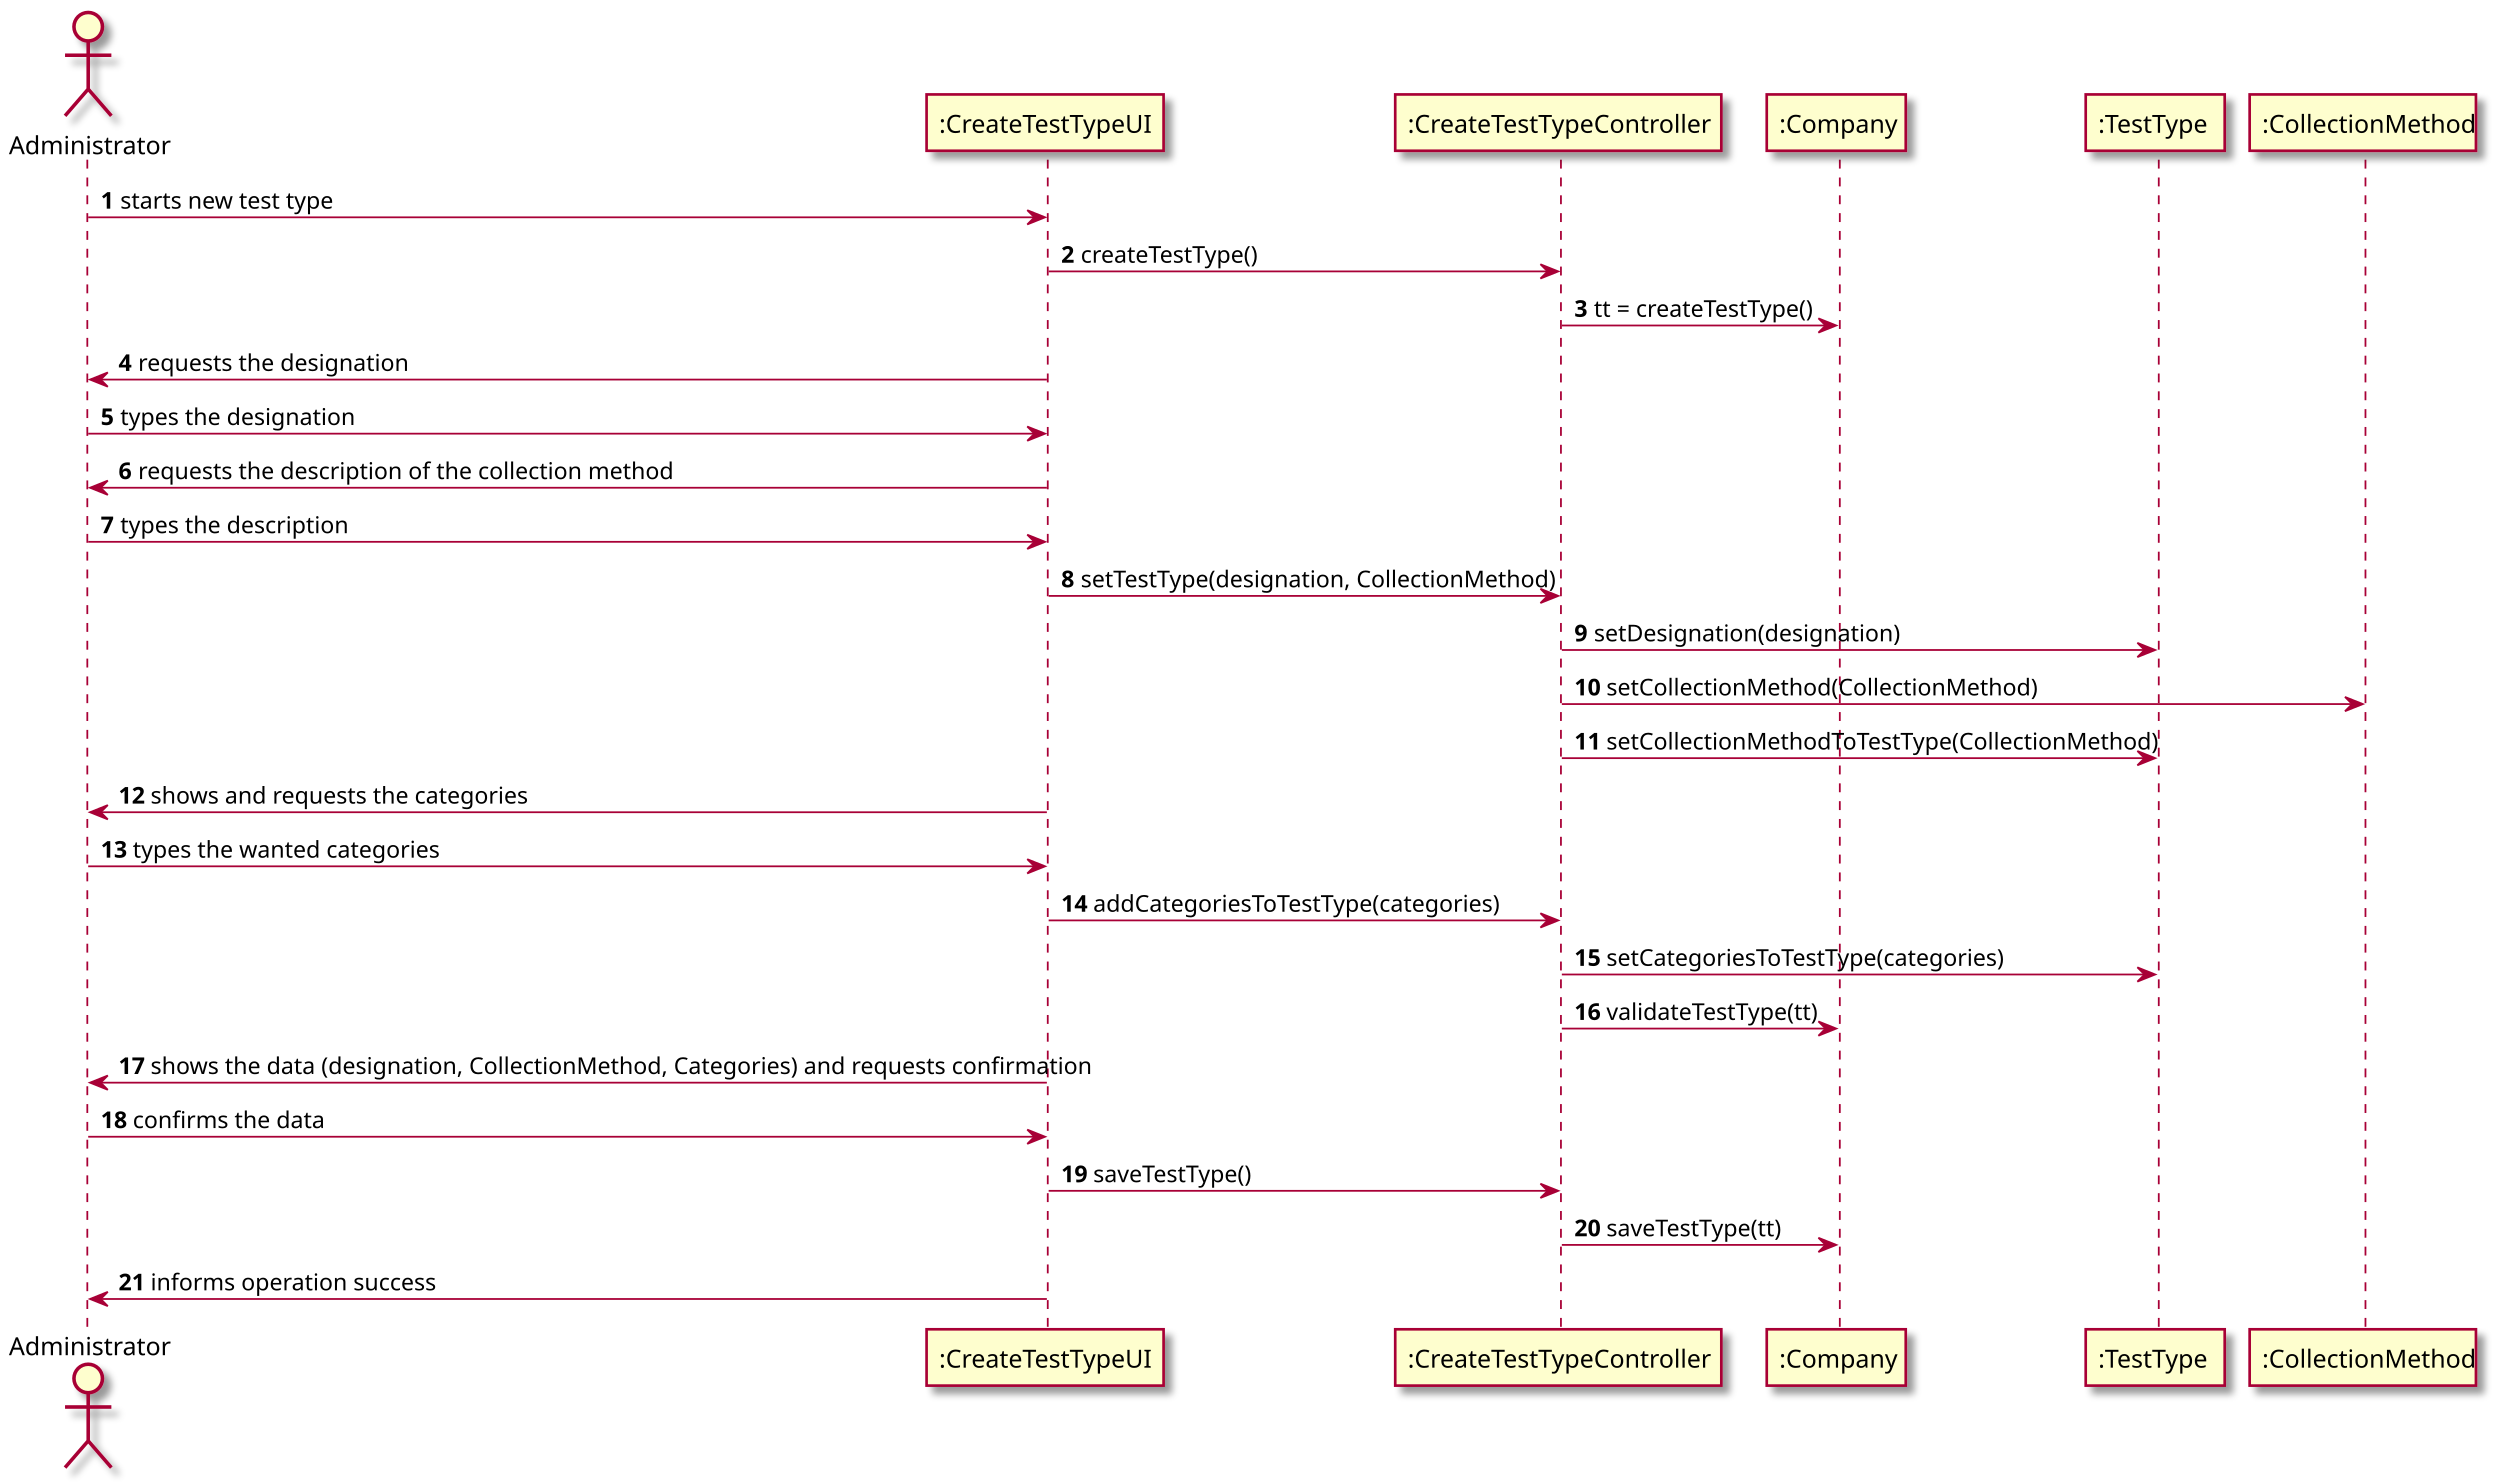
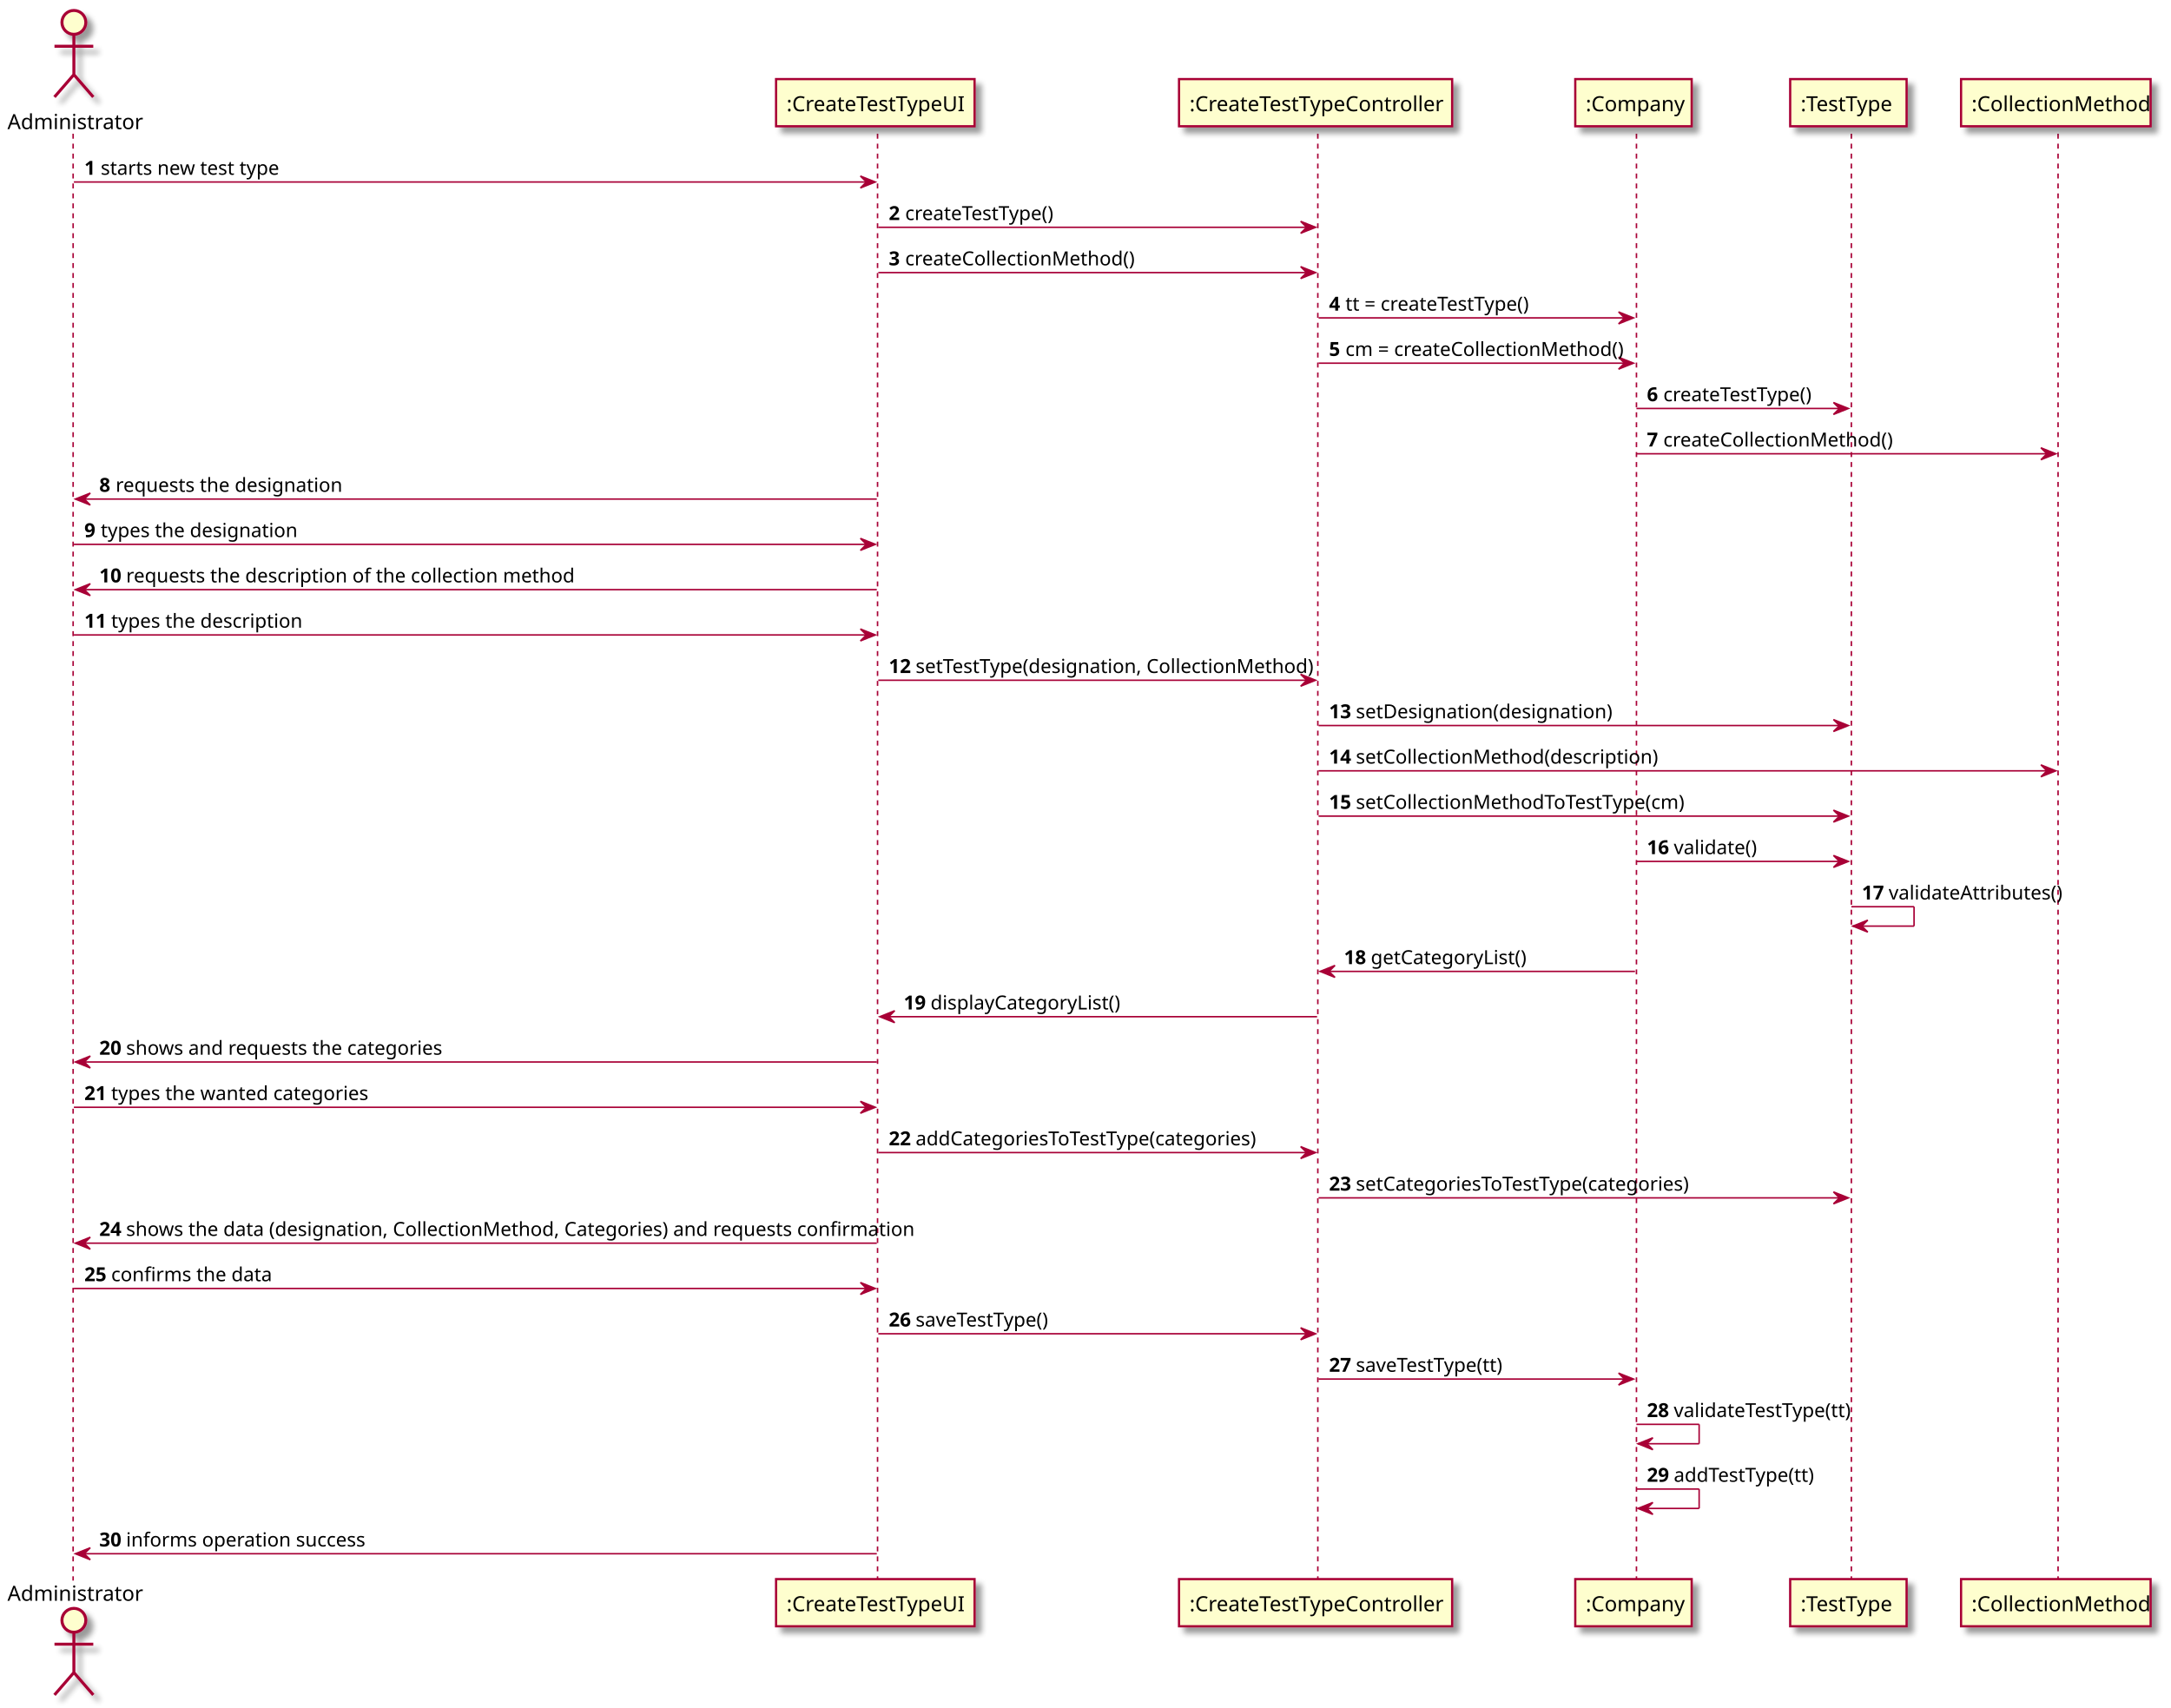
- <svg xmlns="http://www.w3.org/2000/svg" contentScriptType="application/ecmascript" contentStyleType="text/css" height="832px" preserveAspectRatio="none" style="width:1403px;height:832px;" version="1.1" viewBox="0 0 1403 832" width="1403px" zoomAndPan="magnify">
+ <svg xmlns="http://www.w3.org/2000/svg" contentScriptType="application/ecmascript" contentStyleType="text/css" height="1716px" preserveAspectRatio="none" style="width:2182px;height:1716px;" version="1.1" viewBox="0 0 2182 1716" width="2182.5px" zoomAndPan="magnify">
  <defs>
-     <filter height="300%" id="f12metnaqk6lut" width="300%" x="-1" y="-1">
-       <feGaussianBlur result="blurOut" stdDeviation="2.0" />
+     <filter height="300%" id="f9p7a9furo4tj" width="300%" x="-1" y="-1">
+       <feGaussianBlur result="blurOut" stdDeviation="3.0" />
      <feColorMatrix in="blurOut" result="blurOut2" type="matrix" values="0 0 0 0 0 0 0 0 0 0 0 0 0 0 0 0 0 0 .4 0" />
-       <feOffset dx="4.0" dy="4.0" in="blurOut2" result="blurOut3" />
+       <feOffset dx="6.0" dy="6.0" in="blurOut2" result="blurOut3" />
      <feBlend in="SourceGraphic" in2="blurOut3" mode="normal" />
    </filter>
  </defs>
  <g>
-     <line style="stroke:#A80036;stroke-width:1.0;stroke-dasharray:5.0,5.0;" x1="49" x2="49" y1="89.609" y2="746.992" />
-     <line style="stroke:#A80036;stroke-width:1.0;stroke-dasharray:5.0,5.0;" x1="588" x2="588" y1="89.609" y2="746.992" />
-     <line style="stroke:#A80036;stroke-width:1.0;stroke-dasharray:5.0,5.0;" x1="876" x2="876" y1="89.609" y2="746.992" />
-     <line style="stroke:#A80036;stroke-width:1.0;stroke-dasharray:5.0,5.0;" x1="1032.5" x2="1032.5" y1="89.609" y2="746.992" />
-     <line style="stroke:#A80036;stroke-width:1.0;stroke-dasharray:5.0,5.0;" x1="1211.5" x2="1211.5" y1="89.609" y2="746.992" />
-     <line style="stroke:#A80036;stroke-width:1.0;stroke-dasharray:5.0,5.0;" x1="1327.5" x2="1327.5" y1="89.609" y2="746.992" />
-     <text fill="#000000" font-family="sans-serif" font-size="14" lengthAdjust="spacing" textLength="83" x="5" y="86.533">Administrator</text>
-     <ellipse cx="49.5" cy="15" fill="#FEFECE" filter="url(#f12metnaqk6lut)" rx="8" ry="8" style="stroke:#A80036;stroke-width:2.0;" />
-     <path d="M49.5,23 L49.5,50 M36.5,31 L62.5,31 M49.5,50 L36.5,65 M49.5,50 L62.5,65 " fill="none" filter="url(#f12metnaqk6lut)" style="stroke:#A80036;stroke-width:2.0;" />
-     <text fill="#000000" font-family="sans-serif" font-size="14" lengthAdjust="spacing" textLength="83" x="5" y="760.525">Administrator</text>
-     <ellipse cx="49.5" cy="773.602" fill="#FEFECE" filter="url(#f12metnaqk6lut)" rx="8" ry="8" style="stroke:#A80036;stroke-width:2.0;" />
-     <path d="M49.5,781.602 L49.5,808.602 M36.5,789.602 L62.5,789.602 M49.5,808.602 L36.5,823.602 M49.5,808.602 L62.5,823.602 " fill="none" filter="url(#f12metnaqk6lut)" style="stroke:#A80036;stroke-width:2.0;" />
-     <rect fill="#FEFECE" filter="url(#f12metnaqk6lut)" height="31.609" style="stroke:#A80036;stroke-width:1.5;" width="133" x="520" y="53" />
-     <text fill="#000000" font-family="sans-serif" font-size="14" lengthAdjust="spacing" textLength="119" x="527" y="74.533">:CreateTestTypeUI</text>
-     <rect fill="#FEFECE" filter="url(#f12metnaqk6lut)" height="31.609" style="stroke:#A80036;stroke-width:1.5;" width="133" x="520" y="745.992" />
-     <text fill="#000000" font-family="sans-serif" font-size="14" lengthAdjust="spacing" textLength="119" x="527" y="767.525">:CreateTestTypeUI</text>
-     <rect fill="#FEFECE" filter="url(#f12metnaqk6lut)" height="31.609" style="stroke:#A80036;stroke-width:1.5;" width="183" x="783" y="53" />
-     <text fill="#000000" font-family="sans-serif" font-size="14" lengthAdjust="spacing" textLength="169" x="790" y="74.533">:CreateTestTypeController</text>
-     <rect fill="#FEFECE" filter="url(#f12metnaqk6lut)" height="31.609" style="stroke:#A80036;stroke-width:1.5;" width="183" x="783" y="745.992" />
-     <text fill="#000000" font-family="sans-serif" font-size="14" lengthAdjust="spacing" textLength="169" x="790" y="767.525">:CreateTestTypeController</text>
-     <rect fill="#FEFECE" filter="url(#f12metnaqk6lut)" height="31.609" style="stroke:#A80036;stroke-width:1.5;" width="78" x="991.5" y="53" />
-     <text fill="#000000" font-family="sans-serif" font-size="14" lengthAdjust="spacing" textLength="64" x="998.5" y="74.533">:Company</text>
-     <rect fill="#FEFECE" filter="url(#f12metnaqk6lut)" height="31.609" style="stroke:#A80036;stroke-width:1.5;" width="78" x="991.5" y="745.992" />
-     <text fill="#000000" font-family="sans-serif" font-size="14" lengthAdjust="spacing" textLength="64" x="998.5" y="767.525">:Company</text>
-     <rect fill="#FEFECE" filter="url(#f12metnaqk6lut)" height="31.609" style="stroke:#A80036;stroke-width:1.5;" width="78" x="1170.5" y="53" />
-     <text fill="#000000" font-family="sans-serif" font-size="14" lengthAdjust="spacing" textLength="64" x="1177.5" y="74.533">:TestType</text>
-     <rect fill="#FEFECE" filter="url(#f12metnaqk6lut)" height="31.609" style="stroke:#A80036;stroke-width:1.5;" width="78" x="1170.5" y="745.992" />
-     <text fill="#000000" font-family="sans-serif" font-size="14" lengthAdjust="spacing" textLength="64" x="1177.5" y="767.525">:TestType</text>
-     <rect fill="#FEFECE" filter="url(#f12metnaqk6lut)" height="31.609" style="stroke:#A80036;stroke-width:1.5;" width="127" x="1262.5" y="53" />
-     <text fill="#000000" font-family="sans-serif" font-size="14" lengthAdjust="spacing" textLength="113" x="1269.5" y="74.533">:CollectionMethod</text>
-     <rect fill="#FEFECE" filter="url(#f12metnaqk6lut)" height="31.609" style="stroke:#A80036;stroke-width:1.5;" width="127" x="1262.5" y="745.992" />
-     <text fill="#000000" font-family="sans-serif" font-size="14" lengthAdjust="spacing" textLength="113" x="1269.5" y="767.525">:CollectionMethod</text>
-     <polygon fill="#A80036" points="576.5,117.961,586.5,121.961,576.5,125.961,580.5,121.961" style="stroke:#A80036;stroke-width:1.0;" />
-     <line style="stroke:#A80036;stroke-width:1.0;" x1="49.5" x2="582.5" y1="121.961" y2="121.961" />
-     <text fill="#000000" font-family="sans-serif" font-size="13" font-weight="bold" lengthAdjust="spacing" textLength="7" x="56.5" y="117.105">1</text>
-     <text fill="#000000" font-family="sans-serif" font-size="13" lengthAdjust="spacing" textLength="115" x="67.5" y="117.105">starts new test type</text>
-     <polygon fill="#A80036" points="864.5,148.312,874.5,152.312,864.5,156.312,868.5,152.312" style="stroke:#A80036;stroke-width:1.0;" />
-     <line style="stroke:#A80036;stroke-width:1.0;" x1="588.5" x2="870.5" y1="152.312" y2="152.312" />
-     <text fill="#000000" font-family="sans-serif" font-size="13" font-weight="bold" lengthAdjust="spacing" textLength="7" x="595.5" y="147.456">2</text>
-     <text fill="#000000" font-family="sans-serif" font-size="13" lengthAdjust="spacing" textLength="97" x="606.5" y="147.456">createTestType()</text>
-     <polygon fill="#A80036" points="1020.5,178.664,1030.5,182.664,1020.5,186.664,1024.5,182.664" style="stroke:#A80036;stroke-width:1.0;" />
-     <line style="stroke:#A80036;stroke-width:1.0;" x1="876.5" x2="1026.5" y1="182.664" y2="182.664" />
-     <text fill="#000000" font-family="sans-serif" font-size="13" font-weight="bold" lengthAdjust="spacing" textLength="7" x="883.5" y="177.808">3</text>
-     <text fill="#000000" font-family="sans-serif" font-size="13" lengthAdjust="spacing" textLength="121" x="894.5" y="177.808">tt = createTestType()</text>
-     <polygon fill="#A80036" points="60.5,209.016,50.5,213.016,60.5,217.016,56.5,213.016" style="stroke:#A80036;stroke-width:1.0;" />
-     <line style="stroke:#A80036;stroke-width:1.0;" x1="54.5" x2="587.5" y1="213.016" y2="213.016" />
-     <text fill="#000000" font-family="sans-serif" font-size="13" font-weight="bold" lengthAdjust="spacing" textLength="7" x="66.5" y="208.159">4</text>
-     <text fill="#000000" font-family="sans-serif" font-size="13" lengthAdjust="spacing" textLength="142" x="77.5" y="208.159">requests the designation</text>
-     <polygon fill="#A80036" points="576.5,239.367,586.5,243.367,576.5,247.367,580.5,243.367" style="stroke:#A80036;stroke-width:1.0;" />
-     <line style="stroke:#A80036;stroke-width:1.0;" x1="49.5" x2="582.5" y1="243.367" y2="243.367" />
-     <text fill="#000000" font-family="sans-serif" font-size="13" font-weight="bold" lengthAdjust="spacing" textLength="7" x="56.5" y="238.511">5</text>
-     <text fill="#000000" font-family="sans-serif" font-size="13" lengthAdjust="spacing" textLength="124" x="67.5" y="238.511">types the designation</text>
-     <polygon fill="#A80036" points="60.5,269.719,50.5,273.719,60.5,277.719,56.5,273.719" style="stroke:#A80036;stroke-width:1.0;" />
-     <line style="stroke:#A80036;stroke-width:1.0;" x1="54.5" x2="587.5" y1="273.719" y2="273.719" />
-     <text fill="#000000" font-family="sans-serif" font-size="13" font-weight="bold" lengthAdjust="spacing" textLength="7" x="66.5" y="268.862">6</text>
-     <text fill="#000000" font-family="sans-serif" font-size="13" lengthAdjust="spacing" textLength="281" x="77.5" y="268.862">requests the description of the collection method</text>
-     <polygon fill="#A80036" points="576.5,300.07,586.5,304.07,576.5,308.07,580.5,304.07" style="stroke:#A80036;stroke-width:1.0;" />
-     <line style="stroke:#A80036;stroke-width:1.0;" x1="49.5" x2="582.5" y1="304.07" y2="304.07" />
-     <text fill="#000000" font-family="sans-serif" font-size="13" font-weight="bold" lengthAdjust="spacing" textLength="7" x="56.5" y="299.214">7</text>
-     <text fill="#000000" font-family="sans-serif" font-size="13" lengthAdjust="spacing" textLength="121" x="67.5" y="299.214">types the description</text>
-     <polygon fill="#A80036" points="864.5,330.422,874.5,334.422,864.5,338.422,868.5,334.422" style="stroke:#A80036;stroke-width:1.0;" />
-     <line style="stroke:#A80036;stroke-width:1.0;" x1="588.5" x2="870.5" y1="334.422" y2="334.422" />
-     <text fill="#000000" font-family="sans-serif" font-size="13" font-weight="bold" lengthAdjust="spacing" textLength="7" x="595.5" y="329.565">8</text>
-     <text fill="#000000" font-family="sans-serif" font-size="13" lengthAdjust="spacing" textLength="253" x="606.5" y="329.565">setTestType(designation, CollectionMethod)</text>
-     <polygon fill="#A80036" points="1199.5,360.773,1209.5,364.773,1199.5,368.773,1203.5,364.773" style="stroke:#A80036;stroke-width:1.0;" />
-     <line style="stroke:#A80036;stroke-width:1.0;" x1="876.5" x2="1205.5" y1="364.773" y2="364.773" />
-     <text fill="#000000" font-family="sans-serif" font-size="13" font-weight="bold" lengthAdjust="spacing" textLength="7" x="883.5" y="359.917">9</text>
-     <text fill="#000000" font-family="sans-serif" font-size="13" lengthAdjust="spacing" textLength="160" x="894.5" y="359.917">setDesignation(designation)</text>
-     <polygon fill="#A80036" points="1316,391.125,1326,395.125,1316,399.125,1320,395.125" style="stroke:#A80036;stroke-width:1.0;" />
-     <line style="stroke:#A80036;stroke-width:1.0;" x1="876.5" x2="1322" y1="395.125" y2="395.125" />
-     <text fill="#000000" font-family="sans-serif" font-size="13" font-weight="bold" lengthAdjust="spacing" textLength="14" x="883.5" y="390.269">10</text>
-     <text fill="#000000" font-family="sans-serif" font-size="13" lengthAdjust="spacing" textLength="226" x="901.5" y="390.269">setCollectionMethod(CollectionMethod)</text>
-     <polygon fill="#A80036" points="1199.5,421.477,1209.5,425.477,1199.5,429.477,1203.5,425.477" style="stroke:#A80036;stroke-width:1.0;" />
-     <line style="stroke:#A80036;stroke-width:1.0;" x1="876.5" x2="1205.5" y1="425.477" y2="425.477" />
-     <text fill="#000000" font-family="sans-serif" font-size="13" font-weight="bold" lengthAdjust="spacing" textLength="14" x="883.5" y="420.62">11</text>
-     <text fill="#000000" font-family="sans-serif" font-size="13" lengthAdjust="spacing" textLength="293" x="901.5" y="420.62">setCollectionMethodToTestType(CollectionMethod)</text>
-     <polygon fill="#A80036" points="60.5,451.828,50.5,455.828,60.5,459.828,56.5,455.828" style="stroke:#A80036;stroke-width:1.0;" />
-     <line style="stroke:#A80036;stroke-width:1.0;" x1="54.5" x2="587.5" y1="455.828" y2="455.828" />
-     <text fill="#000000" font-family="sans-serif" font-size="13" font-weight="bold" lengthAdjust="spacing" textLength="14" x="66.5" y="450.972">12</text>
-     <text fill="#000000" font-family="sans-serif" font-size="13" lengthAdjust="spacing" textLength="202" x="84.5" y="450.972">shows and requests the categories</text>
-     <polygon fill="#A80036" points="576.5,482.18,586.5,486.18,576.5,490.18,580.5,486.18" style="stroke:#A80036;stroke-width:1.0;" />
-     <line style="stroke:#A80036;stroke-width:1.0;" x1="49.5" x2="582.5" y1="486.18" y2="486.18" />
-     <text fill="#000000" font-family="sans-serif" font-size="13" font-weight="bold" lengthAdjust="spacing" textLength="14" x="56.5" y="481.323">13</text>
-     <text fill="#000000" font-family="sans-serif" font-size="13" lengthAdjust="spacing" textLength="163" x="74.5" y="481.323">types the wanted categories</text>
-     <polygon fill="#A80036" points="864.5,512.531,874.5,516.531,864.5,520.531,868.5,516.531" style="stroke:#A80036;stroke-width:1.0;" />
-     <line style="stroke:#A80036;stroke-width:1.0;" x1="588.5" x2="870.5" y1="516.531" y2="516.531" />
-     <text fill="#000000" font-family="sans-serif" font-size="13" font-weight="bold" lengthAdjust="spacing" textLength="14" x="595.5" y="511.675">14</text>
-     <text fill="#000000" font-family="sans-serif" font-size="13" lengthAdjust="spacing" textLength="218" x="613.5" y="511.675">addCategoriesToTestType(categories)</text>
-     <polygon fill="#A80036" points="1199.5,542.883,1209.5,546.883,1199.5,550.883,1203.5,546.883" style="stroke:#A80036;stroke-width:1.0;" />
-     <line style="stroke:#A80036;stroke-width:1.0;" x1="876.5" x2="1205.5" y1="546.883" y2="546.883" />
-     <text fill="#000000" font-family="sans-serif" font-size="13" font-weight="bold" lengthAdjust="spacing" textLength="14" x="883.5" y="542.026">15</text>
-     <text fill="#000000" font-family="sans-serif" font-size="13" lengthAdjust="spacing" textLength="215" x="901.5" y="542.026">setCategoriesToTestType(categories)</text>
-     <polygon fill="#A80036" points="1020.5,573.234,1030.5,577.234,1020.5,581.234,1024.5,577.234" style="stroke:#A80036;stroke-width:1.0;" />
-     <line style="stroke:#A80036;stroke-width:1.0;" x1="876.5" x2="1026.5" y1="577.234" y2="577.234" />
-     <text fill="#000000" font-family="sans-serif" font-size="13" font-weight="bold" lengthAdjust="spacing" textLength="14" x="883.5" y="572.378">16</text>
-     <text fill="#000000" font-family="sans-serif" font-size="13" lengthAdjust="spacing" textLength="112" x="901.5" y="572.378">validateTestType(tt)</text>
-     <polygon fill="#A80036" points="60.5,603.586,50.5,607.586,60.5,611.586,56.5,607.586" style="stroke:#A80036;stroke-width:1.0;" />
-     <line style="stroke:#A80036;stroke-width:1.0;" x1="54.5" x2="587.5" y1="607.586" y2="607.586" />
-     <text fill="#000000" font-family="sans-serif" font-size="13" font-weight="bold" lengthAdjust="spacing" textLength="14" x="66.5" y="602.73">17</text>
-     <text fill="#000000" font-family="sans-serif" font-size="13" lengthAdjust="spacing" textLength="497" x="84.5" y="602.73">shows the data (designation, CollectionMethod, Categories) and requests confirmation</text>
-     <polygon fill="#A80036" points="576.5,633.938,586.5,637.938,576.5,641.938,580.5,637.938" style="stroke:#A80036;stroke-width:1.0;" />
-     <line style="stroke:#A80036;stroke-width:1.0;" x1="49.5" x2="582.5" y1="637.938" y2="637.938" />
-     <text fill="#000000" font-family="sans-serif" font-size="13" font-weight="bold" lengthAdjust="spacing" textLength="14" x="56.5" y="633.081">18</text>
-     <text fill="#000000" font-family="sans-serif" font-size="13" lengthAdjust="spacing" textLength="100" x="74.5" y="633.081">confirms the data</text>
-     <polygon fill="#A80036" points="864.5,664.289,874.5,668.289,864.5,672.289,868.5,668.289" style="stroke:#A80036;stroke-width:1.0;" />
-     <line style="stroke:#A80036;stroke-width:1.0;" x1="588.5" x2="870.5" y1="668.289" y2="668.289" />
-     <text fill="#000000" font-family="sans-serif" font-size="13" font-weight="bold" lengthAdjust="spacing" textLength="14" x="595.5" y="663.433">19</text>
-     <text fill="#000000" font-family="sans-serif" font-size="13" lengthAdjust="spacing" textLength="87" x="613.5" y="663.433">saveTestType()</text>
-     <polygon fill="#A80036" points="1020.5,694.641,1030.5,698.641,1020.5,702.641,1024.5,698.641" style="stroke:#A80036;stroke-width:1.0;" />
-     <line style="stroke:#A80036;stroke-width:1.0;" x1="876.5" x2="1026.5" y1="698.641" y2="698.641" />
-     <text fill="#000000" font-family="sans-serif" font-size="13" font-weight="bold" lengthAdjust="spacing" textLength="14" x="883.5" y="693.784">20</text>
-     <text fill="#000000" font-family="sans-serif" font-size="13" lengthAdjust="spacing" textLength="95" x="901.5" y="693.784">saveTestType(tt)</text>
-     <polygon fill="#A80036" points="60.5,724.992,50.5,728.992,60.5,732.992,56.5,728.992" style="stroke:#A80036;stroke-width:1.0;" />
-     <line style="stroke:#A80036;stroke-width:1.0;" x1="54.5" x2="587.5" y1="728.992" y2="728.992" />
-     <text fill="#000000" font-family="sans-serif" font-size="13" font-weight="bold" lengthAdjust="spacing" textLength="14" x="66.5" y="724.136">21</text>
-     <text fill="#000000" font-family="sans-serif" font-size="13" lengthAdjust="spacing" textLength="152" x="84.5" y="724.136">informs operation success</text>
+     <line style="stroke:#A80036;stroke-width:1.5;stroke-dasharray:5.0,5.0;" x1="73.5" x2="73.5" y1="134.414" y2="1588.734" />
+     <line style="stroke:#A80036;stroke-width:1.5;stroke-dasharray:5.0,5.0;" x1="882" x2="882" y1="134.414" y2="1588.734" />
+     <line style="stroke:#A80036;stroke-width:1.5;stroke-dasharray:5.0,5.0;" x1="1324.5" x2="1324.5" y1="134.414" y2="1588.734" />
+     <line style="stroke:#A80036;stroke-width:1.5;stroke-dasharray:5.0,5.0;" x1="1644.75" x2="1644.75" y1="134.414" y2="1588.734" />
+     <line style="stroke:#A80036;stroke-width:1.5;stroke-dasharray:5.0,5.0;" x1="1860.75" x2="1860.75" y1="134.414" y2="1588.734" />
+     <line style="stroke:#A80036;stroke-width:1.5;stroke-dasharray:5.0,5.0;" x1="2068.5" x2="2068.5" y1="134.414" y2="1588.734" />
+     <text fill="#000000" font-family="sans-serif" font-size="21" lengthAdjust="spacing" textLength="124.5" x="7.5" y="129.8">Administrator</text>
+     <ellipse cx="74.25" cy="22.5" fill="#FEFECE" filter="url(#f9p7a9furo4tj)" rx="12" ry="12" style="stroke:#A80036;stroke-width:3.0;" />
+     <path d="M74.25,34.5 L74.25,75 M54.75,46.5 L93.75,46.5 M74.25,75 L54.75,97.5 M74.25,75 L93.75,97.5 " fill="none" filter="url(#f9p7a9furo4tj)" style="stroke:#A80036;stroke-width:3.0;" />
+     <text fill="#000000" font-family="sans-serif" font-size="21" lengthAdjust="spacing" textLength="124.5" x="7.5" y="1609.034">Administrator</text>
+     <ellipse cx="74.25" cy="1628.648" fill="#FEFECE" filter="url(#f9p7a9furo4tj)" rx="12" ry="12" style="stroke:#A80036;stroke-width:3.0;" />
+     <path d="M74.25,1640.648 L74.25,1681.148 M54.75,1652.648 L93.75,1652.648 M74.25,1681.148 L54.75,1703.648 M74.25,1681.148 L93.75,1703.648 " fill="none" filter="url(#f9p7a9furo4tj)" style="stroke:#A80036;stroke-width:3.0;" />
+     <rect fill="#FEFECE" filter="url(#f9p7a9furo4tj)" height="47.414" style="stroke:#A80036;stroke-width:2.25;" width="199.5" x="780" y="79.5" />
+     <text fill="#000000" font-family="sans-serif" font-size="21" lengthAdjust="spacing" textLength="178.5" x="790.5" y="111.8">:CreateTestTypeUI</text>
+     <rect fill="#FEFECE" filter="url(#f9p7a9furo4tj)" height="47.414" style="stroke:#A80036;stroke-width:2.25;" width="199.5" x="780" y="1587.234" />
+     <text fill="#000000" font-family="sans-serif" font-size="21" lengthAdjust="spacing" textLength="178.5" x="790.5" y="1619.534">:CreateTestTypeUI</text>
+     <rect fill="#FEFECE" filter="url(#f9p7a9furo4tj)" height="47.414" style="stroke:#A80036;stroke-width:2.25;" width="274.5" x="1185" y="79.5" />
+     <text fill="#000000" font-family="sans-serif" font-size="21" lengthAdjust="spacing" textLength="253.5" x="1195.5" y="111.8">:CreateTestTypeController</text>
+     <rect fill="#FEFECE" filter="url(#f9p7a9furo4tj)" height="47.414" style="stroke:#A80036;stroke-width:2.25;" width="274.5" x="1185" y="1587.234" />
+     <text fill="#000000" font-family="sans-serif" font-size="21" lengthAdjust="spacing" textLength="253.5" x="1195.5" y="1619.534">:CreateTestTypeController</text>
+     <rect fill="#FEFECE" filter="url(#f9p7a9furo4tj)" height="47.414" style="stroke:#A80036;stroke-width:2.25;" width="117" x="1583.25" y="79.5" />
+     <text fill="#000000" font-family="sans-serif" font-size="21" lengthAdjust="spacing" textLength="96" x="1593.75" y="111.8">:Company</text>
+     <rect fill="#FEFECE" filter="url(#f9p7a9furo4tj)" height="47.414" style="stroke:#A80036;stroke-width:2.25;" width="117" x="1583.25" y="1587.234" />
+     <text fill="#000000" font-family="sans-serif" font-size="21" lengthAdjust="spacing" textLength="96" x="1593.75" y="1619.534">:Company</text>
+     <rect fill="#FEFECE" filter="url(#f9p7a9furo4tj)" height="47.414" style="stroke:#A80036;stroke-width:2.25;" width="117" x="1799.25" y="79.5" />
+     <text fill="#000000" font-family="sans-serif" font-size="21" lengthAdjust="spacing" textLength="96" x="1809.75" y="111.8">:TestType</text>
+     <rect fill="#FEFECE" filter="url(#f9p7a9furo4tj)" height="47.414" style="stroke:#A80036;stroke-width:2.25;" width="117" x="1799.25" y="1587.234" />
+     <text fill="#000000" font-family="sans-serif" font-size="21" lengthAdjust="spacing" textLength="96" x="1809.75" y="1619.534">:TestType</text>
+     <rect fill="#FEFECE" filter="url(#f9p7a9furo4tj)" height="47.414" style="stroke:#A80036;stroke-width:2.25;" width="190.5" x="1971" y="79.5" />
+     <text fill="#000000" font-family="sans-serif" font-size="21" lengthAdjust="spacing" textLength="169.5" x="1981.5" y="111.8">:CollectionMethod</text>
+     <rect fill="#FEFECE" filter="url(#f9p7a9furo4tj)" height="47.414" style="stroke:#A80036;stroke-width:2.25;" width="190.5" x="1971" y="1587.234" />
+     <text fill="#000000" font-family="sans-serif" font-size="21" lengthAdjust="spacing" textLength="169.5" x="1981.5" y="1619.534">:CollectionMethod</text>
+     <polygon fill="#A80036" points="864.75,176.941,879.75,182.941,864.75,188.941,870.75,182.941" style="stroke:#A80036;stroke-width:1.5;" />
+     <line style="stroke:#A80036;stroke-width:1.5;" x1="74.25" x2="873.75" y1="182.941" y2="182.941" />
+     <text fill="#000000" font-family="sans-serif" font-size="19.5" font-weight="bold" lengthAdjust="spacing" textLength="10.5" x="84.75" y="175.657">1</text>
+     <text fill="#000000" font-family="sans-serif" font-size="19.5" lengthAdjust="spacing" textLength="172.5" x="101.25" y="175.657">starts new test type</text>
+     <polygon fill="#A80036" points="1307.25,222.469,1322.25,228.469,1307.25,234.469,1313.25,228.469" style="stroke:#A80036;stroke-width:1.5;" />
+     <line style="stroke:#A80036;stroke-width:1.5;" x1="882.75" x2="1316.25" y1="228.469" y2="228.469" />
+     <text fill="#000000" font-family="sans-serif" font-size="19.5" font-weight="bold" lengthAdjust="spacing" textLength="10.5" x="893.25" y="221.184">2</text>
+     <text fill="#000000" font-family="sans-serif" font-size="19.5" lengthAdjust="spacing" textLength="145.5" x="909.75" y="221.184">createTestType()</text>
+     <polygon fill="#A80036" points="1307.25,267.996,1322.25,273.996,1307.25,279.996,1313.25,273.996" style="stroke:#A80036;stroke-width:1.5;" />
+     <line style="stroke:#A80036;stroke-width:1.5;" x1="882.75" x2="1316.25" y1="273.996" y2="273.996" />
+     <text fill="#000000" font-family="sans-serif" font-size="19.5" font-weight="bold" lengthAdjust="spacing" textLength="10.5" x="893.25" y="266.711">3</text>
+     <text fill="#000000" font-family="sans-serif" font-size="19.5" lengthAdjust="spacing" textLength="216" x="909.75" y="266.711">createCollectionMethod()</text>
+     <polygon fill="#A80036" points="1626.75,313.523,1641.75,319.523,1626.75,325.523,1632.75,319.523" style="stroke:#A80036;stroke-width:1.5;" />
+     <line style="stroke:#A80036;stroke-width:1.5;" x1="1325.25" x2="1635.75" y1="319.523" y2="319.523" />
+     <text fill="#000000" font-family="sans-serif" font-size="19.5" font-weight="bold" lengthAdjust="spacing" textLength="10.5" x="1335.75" y="312.239">4</text>
+     <text fill="#000000" font-family="sans-serif" font-size="19.5" lengthAdjust="spacing" textLength="181.5" x="1352.25" y="312.239">tt = createTestType()</text>
+     <polygon fill="#A80036" points="1626.75,359.051,1641.75,365.051,1626.75,371.051,1632.75,365.051" style="stroke:#A80036;stroke-width:1.5;" />
+     <line style="stroke:#A80036;stroke-width:1.5;" x1="1325.25" x2="1635.75" y1="365.051" y2="365.051" />
+     <text fill="#000000" font-family="sans-serif" font-size="19.5" font-weight="bold" lengthAdjust="spacing" textLength="10.5" x="1335.75" y="357.766">5</text>
+     <text fill="#000000" font-family="sans-serif" font-size="19.5" lengthAdjust="spacing" textLength="267" x="1352.25" y="357.766">cm = createCollectionMethod()</text>
+     <polygon fill="#A80036" points="1842.75,404.578,1857.75,410.578,1842.75,416.578,1848.75,410.578" style="stroke:#A80036;stroke-width:1.5;" />
+     <line style="stroke:#A80036;stroke-width:1.5;" x1="1644.75" x2="1851.75" y1="410.578" y2="410.578" />
+     <text fill="#000000" font-family="sans-serif" font-size="19.5" font-weight="bold" lengthAdjust="spacing" textLength="10.5" x="1655.25" y="403.293">6</text>
+     <text fill="#000000" font-family="sans-serif" font-size="19.5" lengthAdjust="spacing" textLength="145.5" x="1671.75" y="403.293">createTestType()</text>
+     <polygon fill="#A80036" points="2051.25,450.106,2066.25,456.106,2051.25,462.106,2057.25,456.106" style="stroke:#A80036;stroke-width:1.5;" />
+     <line style="stroke:#A80036;stroke-width:1.5;" x1="1644.75" x2="2060.25" y1="456.106" y2="456.106" />
+     <text fill="#000000" font-family="sans-serif" font-size="19.5" font-weight="bold" lengthAdjust="spacing" textLength="10.5" x="1655.25" y="448.821">7</text>
+     <text fill="#000000" font-family="sans-serif" font-size="19.5" lengthAdjust="spacing" textLength="216" x="1671.75" y="448.821">createCollectionMethod()</text>
+     <polygon fill="#A80036" points="90.75,495.633,75.75,501.633,90.75,507.633,84.75,501.633" style="stroke:#A80036;stroke-width:1.5;" />
+     <line style="stroke:#A80036;stroke-width:1.5;" x1="81.75" x2="881.25" y1="501.633" y2="501.633" />
+     <text fill="#000000" font-family="sans-serif" font-size="19.5" font-weight="bold" lengthAdjust="spacing" textLength="10.5" x="99.75" y="494.348">8</text>
+     <text fill="#000000" font-family="sans-serif" font-size="19.5" lengthAdjust="spacing" textLength="213" x="116.25" y="494.348">requests the designation</text>
+     <polygon fill="#A80036" points="864.75,541.16,879.75,547.16,864.75,553.16,870.75,547.16" style="stroke:#A80036;stroke-width:1.5;" />
+     <line style="stroke:#A80036;stroke-width:1.5;" x1="74.25" x2="873.75" y1="547.16" y2="547.16" />
+     <text fill="#000000" font-family="sans-serif" font-size="19.5" font-weight="bold" lengthAdjust="spacing" textLength="10.5" x="84.75" y="539.875">9</text>
+     <text fill="#000000" font-family="sans-serif" font-size="19.5" lengthAdjust="spacing" textLength="186" x="101.25" y="539.875">types the designation</text>
+     <polygon fill="#A80036" points="90.75,586.688,75.75,592.688,90.75,598.688,84.75,592.688" style="stroke:#A80036;stroke-width:1.5;" />
+     <line style="stroke:#A80036;stroke-width:1.5;" x1="81.75" x2="881.25" y1="592.688" y2="592.688" />
+     <text fill="#000000" font-family="sans-serif" font-size="19.5" font-weight="bold" lengthAdjust="spacing" textLength="21" x="99.75" y="585.403">10</text>
+     <text fill="#000000" font-family="sans-serif" font-size="19.5" lengthAdjust="spacing" textLength="421.5" x="126.75" y="585.403">requests the description of the collection method</text>
+     <polygon fill="#A80036" points="864.75,632.215,879.75,638.215,864.75,644.215,870.75,638.215" style="stroke:#A80036;stroke-width:1.5;" />
+     <line style="stroke:#A80036;stroke-width:1.5;" x1="74.25" x2="873.75" y1="638.215" y2="638.215" />
+     <text fill="#000000" font-family="sans-serif" font-size="19.5" font-weight="bold" lengthAdjust="spacing" textLength="21" x="84.75" y="630.93">11</text>
+     <text fill="#000000" font-family="sans-serif" font-size="19.5" lengthAdjust="spacing" textLength="181.5" x="111.75" y="630.93">types the description</text>
+     <polygon fill="#A80036" points="1307.25,677.742,1322.25,683.742,1307.25,689.742,1313.25,683.742" style="stroke:#A80036;stroke-width:1.5;" />
+     <line style="stroke:#A80036;stroke-width:1.5;" x1="882.75" x2="1316.25" y1="683.742" y2="683.742" />
+     <text fill="#000000" font-family="sans-serif" font-size="19.5" font-weight="bold" lengthAdjust="spacing" textLength="21" x="893.25" y="676.457">12</text>
+     <text fill="#000000" font-family="sans-serif" font-size="19.5" lengthAdjust="spacing" textLength="379.5" x="920.25" y="676.457">setTestType(designation, CollectionMethod)</text>
+     <polygon fill="#A80036" points="1842.75,723.269,1857.75,729.269,1842.75,735.269,1848.75,729.269" style="stroke:#A80036;stroke-width:1.5;" />
+     <line style="stroke:#A80036;stroke-width:1.5;" x1="1325.25" x2="1851.75" y1="729.269" y2="729.269" />
+     <text fill="#000000" font-family="sans-serif" font-size="19.5" font-weight="bold" lengthAdjust="spacing" textLength="21" x="1335.75" y="721.985">13</text>
+     <text fill="#000000" font-family="sans-serif" font-size="19.5" lengthAdjust="spacing" textLength="240" x="1362.75" y="721.985">setDesignation(designation)</text>
+     <polygon fill="#A80036" points="2051.25,768.797,2066.25,774.797,2051.25,780.797,2057.25,774.797" style="stroke:#A80036;stroke-width:1.5;" />
+     <line style="stroke:#A80036;stroke-width:1.5;" x1="1325.25" x2="2060.25" y1="774.797" y2="774.797" />
+     <text fill="#000000" font-family="sans-serif" font-size="19.5" font-weight="bold" lengthAdjust="spacing" textLength="21" x="1335.75" y="767.512">14</text>
+     <text fill="#000000" font-family="sans-serif" font-size="19.5" lengthAdjust="spacing" textLength="283.5" x="1362.75" y="767.512">setCollectionMethod(description)</text>
+     <polygon fill="#A80036" points="1842.75,814.324,1857.75,820.324,1842.75,826.324,1848.75,820.324" style="stroke:#A80036;stroke-width:1.5;" />
+     <line style="stroke:#A80036;stroke-width:1.5;" x1="1325.25" x2="1851.75" y1="820.324" y2="820.324" />
+     <text fill="#000000" font-family="sans-serif" font-size="19.5" font-weight="bold" lengthAdjust="spacing" textLength="21" x="1335.75" y="813.04">15</text>
+     <text fill="#000000" font-family="sans-serif" font-size="19.5" lengthAdjust="spacing" textLength="316.5" x="1362.75" y="813.04">setCollectionMethodToTestType(cm)</text>
+     <polygon fill="#A80036" points="1842.75,859.852,1857.75,865.852,1842.75,871.852,1848.75,865.852" style="stroke:#A80036;stroke-width:1.5;" />
+     <line style="stroke:#A80036;stroke-width:1.5;" x1="1644.75" x2="1851.75" y1="865.852" y2="865.852" />
+     <text fill="#000000" font-family="sans-serif" font-size="19.5" font-weight="bold" lengthAdjust="spacing" textLength="21" x="1655.25" y="858.567">16</text>
+     <text fill="#000000" font-family="sans-serif" font-size="19.5" lengthAdjust="spacing" textLength="76.5" x="1682.25" y="858.567">validate()</text>
+     <line style="stroke:#A80036;stroke-width:1.5;" x1="1860.75" x2="1923.75" y1="911.379" y2="911.379" />
+     <line style="stroke:#A80036;stroke-width:1.5;" x1="1923.75" x2="1923.75" y1="911.379" y2="930.879" />
+     <line style="stroke:#A80036;stroke-width:1.5;" x1="1862.25" x2="1923.75" y1="930.879" y2="930.879" />
+     <polygon fill="#A80036" points="1877.25,924.879,1862.25,930.879,1877.25,936.879,1871.25,930.879" style="stroke:#A80036;stroke-width:1.5;" />
+     <text fill="#000000" font-family="sans-serif" font-size="19.5" font-weight="bold" lengthAdjust="spacing" textLength="21" x="1871.25" y="904.094">17</text>
+     <text fill="#000000" font-family="sans-serif" font-size="19.5" lengthAdjust="spacing" textLength="160.5" x="1898.25" y="904.094">validateAttributes()</text>
+     <polygon fill="#A80036" points="1341.75,970.406,1326.75,976.406,1341.75,982.406,1335.75,976.406" style="stroke:#A80036;stroke-width:1.5;" />
+     <line style="stroke:#A80036;stroke-width:1.5;" x1="1332.75" x2="1643.25" y1="976.406" y2="976.406" />
+     <text fill="#000000" font-family="sans-serif" font-size="19.5" font-weight="bold" lengthAdjust="spacing" textLength="21" x="1350.75" y="969.122">18</text>
+     <text fill="#000000" font-family="sans-serif" font-size="19.5" lengthAdjust="spacing" textLength="148.5" x="1377.75" y="969.122">getCategoryList()</text>
+     <polygon fill="#A80036" points="899.25,1015.934,884.25,1021.934,899.25,1027.934,893.25,1021.934" style="stroke:#A80036;stroke-width:1.5;" />
+     <line style="stroke:#A80036;stroke-width:1.5;" x1="890.25" x2="1323.75" y1="1021.934" y2="1021.934" />
+     <text fill="#000000" font-family="sans-serif" font-size="19.5" font-weight="bold" lengthAdjust="spacing" textLength="21" x="908.25" y="1014.649">19</text>
+     <text fill="#000000" font-family="sans-serif" font-size="19.5" lengthAdjust="spacing" textLength="183" x="935.25" y="1014.649">displayCategoryList()</text>
+     <polygon fill="#A80036" points="90.75,1061.461,75.75,1067.461,90.75,1073.461,84.75,1067.461" style="stroke:#A80036;stroke-width:1.5;" />
+     <line style="stroke:#A80036;stroke-width:1.5;" x1="81.75" x2="881.25" y1="1067.461" y2="1067.461" />
+     <text fill="#000000" font-family="sans-serif" font-size="19.5" font-weight="bold" lengthAdjust="spacing" textLength="21" x="99.75" y="1060.176">20</text>
+     <text fill="#000000" font-family="sans-serif" font-size="19.5" lengthAdjust="spacing" textLength="303" x="126.75" y="1060.176">shows and requests the categories</text>
+     <polygon fill="#A80036" points="864.75,1106.988,879.75,1112.988,864.75,1118.988,870.75,1112.988" style="stroke:#A80036;stroke-width:1.5;" />
+     <line style="stroke:#A80036;stroke-width:1.5;" x1="74.25" x2="873.75" y1="1112.988" y2="1112.988" />
+     <text fill="#000000" font-family="sans-serif" font-size="19.5" font-weight="bold" lengthAdjust="spacing" textLength="21" x="84.75" y="1105.704">21</text>
+     <text fill="#000000" font-family="sans-serif" font-size="19.5" lengthAdjust="spacing" textLength="244.5" x="111.75" y="1105.704">types the wanted categories</text>
+     <polygon fill="#A80036" points="1307.25,1152.516,1322.25,1158.516,1307.25,1164.516,1313.25,1158.516" style="stroke:#A80036;stroke-width:1.5;" />
+     <line style="stroke:#A80036;stroke-width:1.5;" x1="882.75" x2="1316.25" y1="1158.516" y2="1158.516" />
+     <text fill="#000000" font-family="sans-serif" font-size="19.5" font-weight="bold" lengthAdjust="spacing" textLength="21" x="893.25" y="1151.231">22</text>
+     <text fill="#000000" font-family="sans-serif" font-size="19.5" lengthAdjust="spacing" textLength="327" x="920.25" y="1151.231">addCategoriesToTestType(categories)</text>
+     <polygon fill="#A80036" points="1842.75,1198.043,1857.75,1204.043,1842.75,1210.043,1848.75,1204.043" style="stroke:#A80036;stroke-width:1.5;" />
+     <line style="stroke:#A80036;stroke-width:1.5;" x1="1325.25" x2="1851.75" y1="1204.043" y2="1204.043" />
+     <text fill="#000000" font-family="sans-serif" font-size="19.5" font-weight="bold" lengthAdjust="spacing" textLength="21" x="1335.75" y="1196.758">23</text>
+     <text fill="#000000" font-family="sans-serif" font-size="19.5" lengthAdjust="spacing" textLength="322.5" x="1362.75" y="1196.758">setCategoriesToTestType(categories)</text>
+     <polygon fill="#A80036" points="90.75,1243.57,75.75,1249.57,90.75,1255.57,84.75,1249.57" style="stroke:#A80036;stroke-width:1.5;" />
+     <line style="stroke:#A80036;stroke-width:1.5;" x1="81.75" x2="881.25" y1="1249.57" y2="1249.57" />
+     <text fill="#000000" font-family="sans-serif" font-size="19.5" font-weight="bold" lengthAdjust="spacing" textLength="21" x="99.75" y="1242.286">24</text>
+     <text fill="#000000" font-family="sans-serif" font-size="19.5" lengthAdjust="spacing" textLength="745.5" x="126.75" y="1242.286">shows the data (designation, CollectionMethod, Categories) and requests confirmation</text>
+     <polygon fill="#A80036" points="864.75,1289.098,879.75,1295.098,864.75,1301.098,870.75,1295.098" style="stroke:#A80036;stroke-width:1.5;" />
+     <line style="stroke:#A80036;stroke-width:1.5;" x1="74.25" x2="873.75" y1="1295.098" y2="1295.098" />
+     <text fill="#000000" font-family="sans-serif" font-size="19.5" font-weight="bold" lengthAdjust="spacing" textLength="21" x="84.75" y="1287.813">25</text>
+     <text fill="#000000" font-family="sans-serif" font-size="19.5" lengthAdjust="spacing" textLength="150" x="111.75" y="1287.813">confirms the data</text>
+     <polygon fill="#A80036" points="1307.25,1334.625,1322.25,1340.625,1307.25,1346.625,1313.25,1340.625" style="stroke:#A80036;stroke-width:1.5;" />
+     <line style="stroke:#A80036;stroke-width:1.5;" x1="882.75" x2="1316.25" y1="1340.625" y2="1340.625" />
+     <text fill="#000000" font-family="sans-serif" font-size="19.5" font-weight="bold" lengthAdjust="spacing" textLength="21" x="893.25" y="1333.34">26</text>
+     <text fill="#000000" font-family="sans-serif" font-size="19.5" lengthAdjust="spacing" textLength="130.5" x="920.25" y="1333.34">saveTestType()</text>
+     <polygon fill="#A80036" points="1626.75,1380.152,1641.75,1386.152,1626.75,1392.152,1632.75,1386.152" style="stroke:#A80036;stroke-width:1.5;" />
+     <line style="stroke:#A80036;stroke-width:1.5;" x1="1325.25" x2="1635.75" y1="1386.152" y2="1386.152" />
+     <text fill="#000000" font-family="sans-serif" font-size="19.5" font-weight="bold" lengthAdjust="spacing" textLength="21" x="1335.75" y="1378.868">27</text>
+     <text fill="#000000" font-family="sans-serif" font-size="19.5" lengthAdjust="spacing" textLength="142.5" x="1362.75" y="1378.868">saveTestType(tt)</text>
+     <line style="stroke:#A80036;stroke-width:1.5;" x1="1644.75" x2="1707.75" y1="1431.68" y2="1431.68" />
+     <line style="stroke:#A80036;stroke-width:1.5;" x1="1707.75" x2="1707.75" y1="1431.68" y2="1451.18" />
+     <line style="stroke:#A80036;stroke-width:1.5;" x1="1646.25" x2="1707.75" y1="1451.18" y2="1451.18" />
+     <polygon fill="#A80036" points="1661.25,1445.18,1646.25,1451.18,1661.25,1457.18,1655.25,1451.18" style="stroke:#A80036;stroke-width:1.5;" />
+     <text fill="#000000" font-family="sans-serif" font-size="19.5" font-weight="bold" lengthAdjust="spacing" textLength="21" x="1655.25" y="1424.395">28</text>
+     <text fill="#000000" font-family="sans-serif" font-size="19.5" lengthAdjust="spacing" textLength="168" x="1682.25" y="1424.395">validateTestType(tt)</text>
+     <line style="stroke:#A80036;stroke-width:1.5;" x1="1644.75" x2="1707.75" y1="1496.707" y2="1496.707" />
+     <line style="stroke:#A80036;stroke-width:1.5;" x1="1707.75" x2="1707.75" y1="1496.707" y2="1516.207" />
+     <line style="stroke:#A80036;stroke-width:1.5;" x1="1646.25" x2="1707.75" y1="1516.207" y2="1516.207" />
+     <polygon fill="#A80036" points="1661.25,1510.207,1646.25,1516.207,1661.25,1522.207,1655.25,1516.207" style="stroke:#A80036;stroke-width:1.5;" />
+     <text fill="#000000" font-family="sans-serif" font-size="19.5" font-weight="bold" lengthAdjust="spacing" textLength="21" x="1655.25" y="1489.422">29</text>
+     <text fill="#000000" font-family="sans-serif" font-size="19.5" lengthAdjust="spacing" textLength="135" x="1682.25" y="1489.422">addTestType(tt)</text>
+     <polygon fill="#A80036" points="90.75,1555.734,75.75,1561.734,90.75,1567.734,84.75,1561.734" style="stroke:#A80036;stroke-width:1.5;" />
+     <line style="stroke:#A80036;stroke-width:1.5;" x1="81.75" x2="881.25" y1="1561.734" y2="1561.734" />
+     <text fill="#000000" font-family="sans-serif" font-size="19.5" font-weight="bold" lengthAdjust="spacing" textLength="21" x="99.75" y="1554.45">30</text>
+     <text fill="#000000" font-family="sans-serif" font-size="19.5" lengthAdjust="spacing" textLength="228" x="126.75" y="1554.45">informs operation success</text>
  </g>
</svg>
